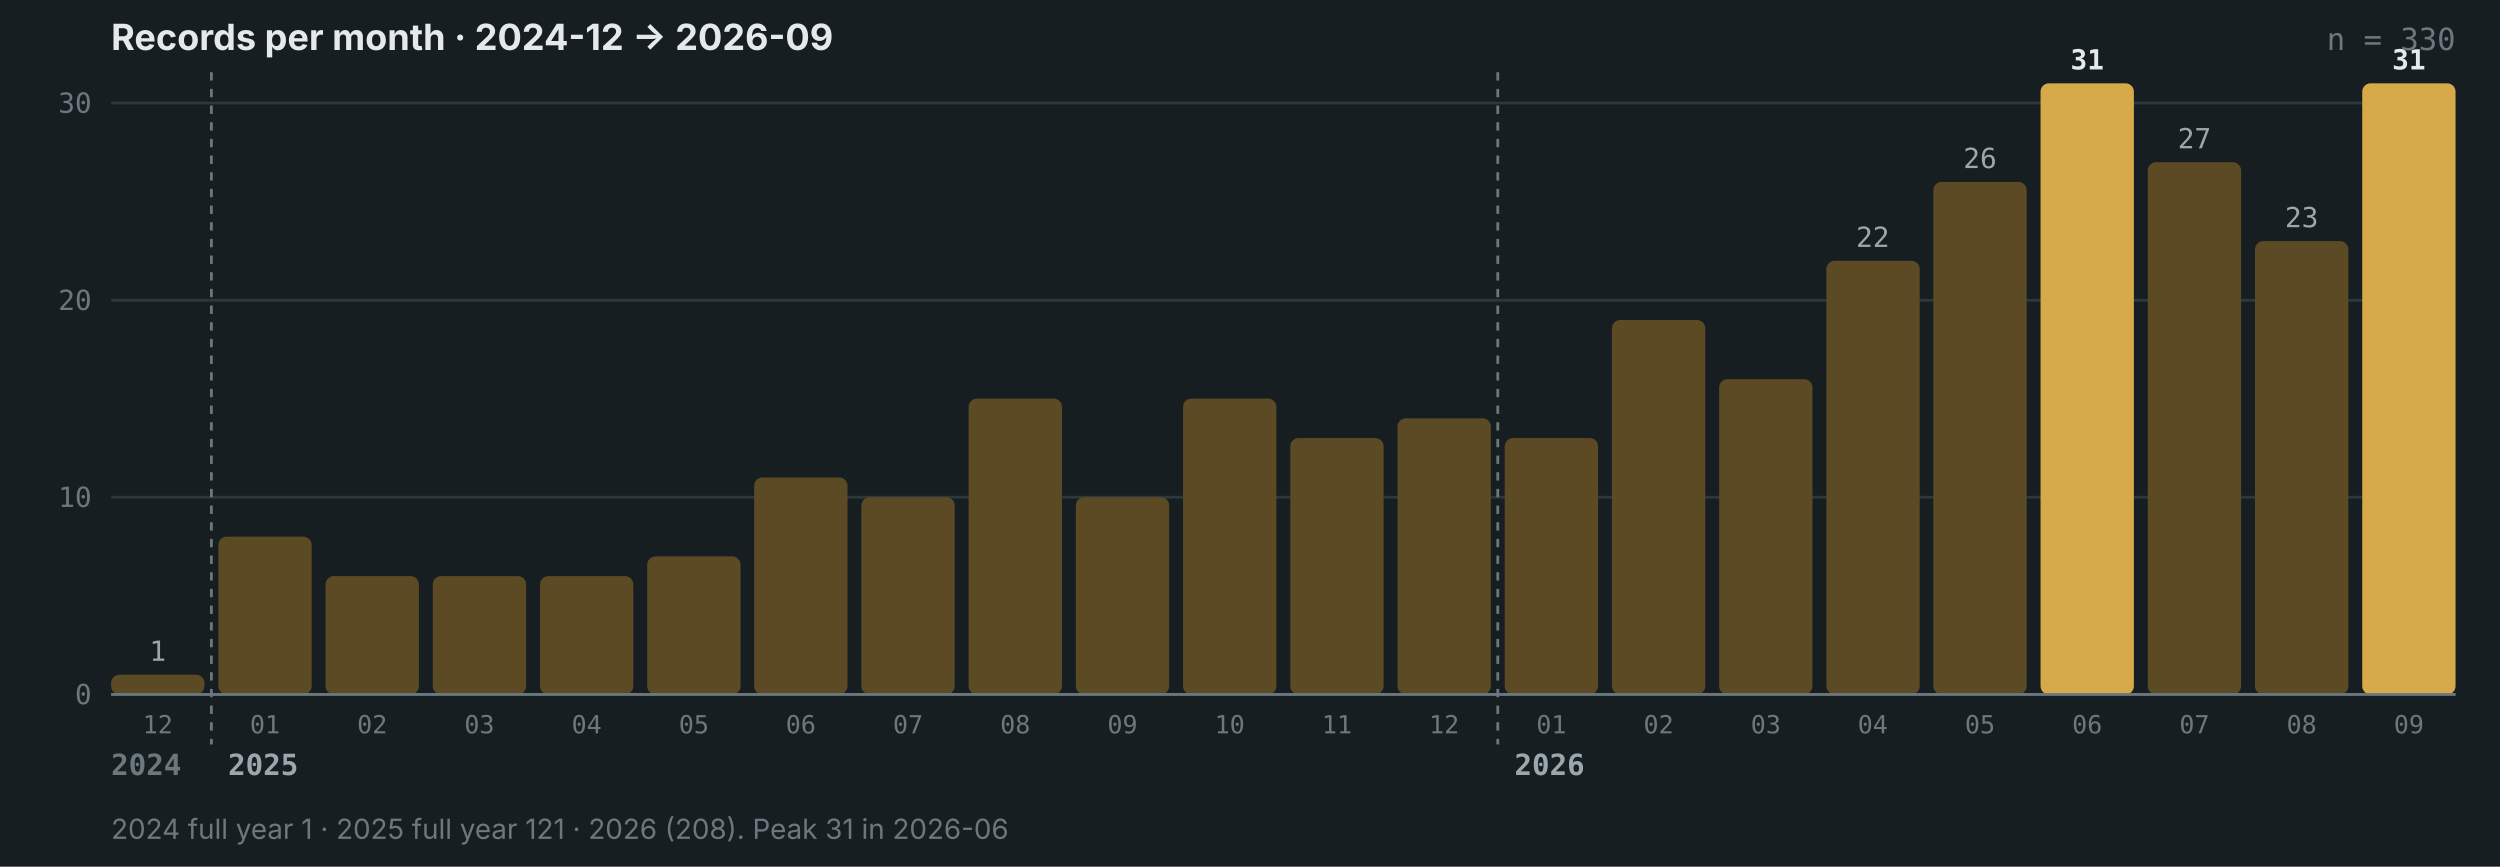
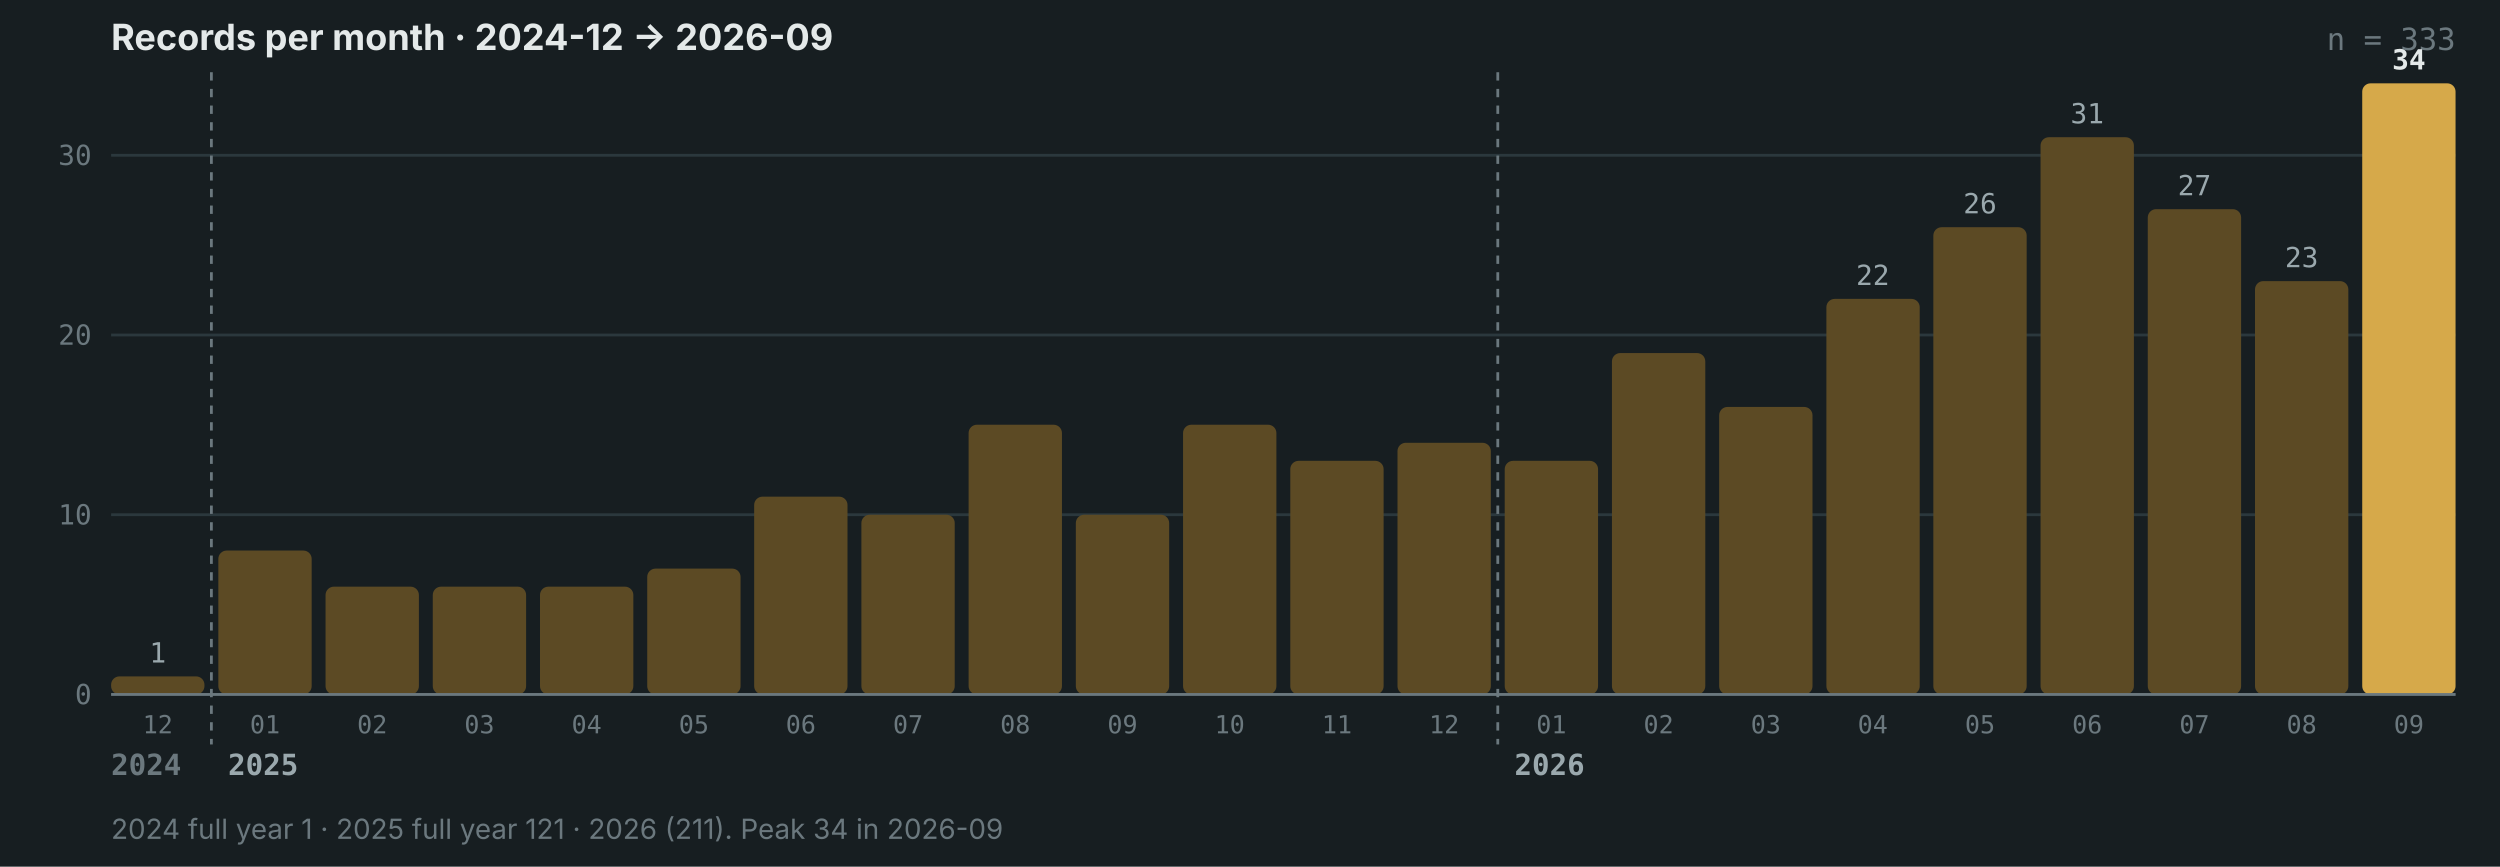
<svg xmlns="http://www.w3.org/2000/svg" viewBox="0 0 900 312" width="900" height="312" role="img" font-family="ui-sans-serif,-apple-system,'Segoe UI','PingFang SC','Microsoft YaHei',sans-serif">
  <rect width="900" height="312" fill="#171E21" />
  <text x="40" y="18" font-size="13" font-weight="700" fill="#E4E9E9">Records per month · 2024-12 → 2026-09</text>
-   <text x="884" y="18" font-size="11" text-anchor="end" fill="#6B787E" font-family="ui-monospace,'SF Mono','Cascadia Mono','Consolas',monospace">n = 330</text>
+   <text x="884" y="18" font-size="11" text-anchor="end" fill="#6B787E" font-family="ui-monospace,'SF Mono','Cascadia Mono','Consolas',monospace">n = 333</text>
  <line x1="40" y1="250.0" x2="884" y2="250.0" stroke="#2B383D" stroke-width="1" />
  <text x="33" y="253.5" font-size="10" text-anchor="end" fill="#6B787E" font-family="ui-monospace,'SF Mono','Cascadia Mono','Consolas',monospace">0</text>
-   <line x1="40" y1="179.0" x2="884" y2="179.0" stroke="#2B383D" stroke-width="1" />
-   <text x="33" y="182.5" font-size="10" text-anchor="end" fill="#6B787E" font-family="ui-monospace,'SF Mono','Cascadia Mono','Consolas',monospace">10</text>
-   <line x1="40" y1="108.1" x2="884" y2="108.1" stroke="#2B383D" stroke-width="1" />
-   <text x="33" y="111.6" font-size="10" text-anchor="end" fill="#6B787E" font-family="ui-monospace,'SF Mono','Cascadia Mono','Consolas',monospace">20</text>
-   <line x1="40" y1="37.1" x2="884" y2="37.1" stroke="#2B383D" stroke-width="1" />
-   <text x="33" y="40.6" font-size="10" text-anchor="end" fill="#6B787E" font-family="ui-monospace,'SF Mono','Cascadia Mono','Consolas',monospace">30</text>
+   <line x1="40" y1="185.3" x2="884" y2="185.3" stroke="#2B383D" stroke-width="1" />
+   <text x="33" y="188.8" font-size="10" text-anchor="end" fill="#6B787E" font-family="ui-monospace,'SF Mono','Cascadia Mono','Consolas',monospace">10</text>
+   <line x1="40" y1="120.6" x2="884" y2="120.6" stroke="#2B383D" stroke-width="1" />
+   <text x="33" y="124.1" font-size="10" text-anchor="end" fill="#6B787E" font-family="ui-monospace,'SF Mono','Cascadia Mono','Consolas',monospace">20</text>
+   <line x1="40" y1="55.9" x2="884" y2="55.9" stroke="#2B383D" stroke-width="1" />
+   <text x="33" y="59.4" font-size="10" text-anchor="end" fill="#6B787E" font-family="ui-monospace,'SF Mono','Cascadia Mono','Consolas',monospace">30</text>
  <line x1="76.1" y1="26" x2="76.1" y2="268" stroke="#6B787E" stroke-width="1" stroke-dasharray="3 3" />
  <text x="82.1" y="279.0" font-size="10.5" font-weight="700" fill="#9AA8AD" font-family="ui-monospace,'SF Mono','Cascadia Mono','Consolas',monospace">2025</text>
  <line x1="539.2" y1="26" x2="539.2" y2="268" stroke="#6B787E" stroke-width="1" stroke-dasharray="3 3" />
  <text x="545.2" y="279.0" font-size="10.5" font-weight="700" fill="#9AA8AD" font-family="ui-monospace,'SF Mono','Cascadia Mono','Consolas',monospace">2026</text>
-   <rect x="40.0" y="242.9" width="33.6" height="7.1" rx="3" fill="#5C4A24" />
-   <text x="56.8" y="237.9" font-size="10" text-anchor="middle" fill="#9AA8AD" font-family="ui-monospace,'SF Mono','Cascadia Mono','Consolas',monospace" font-weight="500">1</text>
+   <rect x="40.0" y="243.5" width="33.6" height="6.5" rx="3" fill="#5C4A24" />
+   <text x="56.8" y="238.5" font-size="10" text-anchor="middle" fill="#9AA8AD" font-family="ui-monospace,'SF Mono','Cascadia Mono','Consolas',monospace" font-weight="500">1</text>
  <text x="56.8" y="264.0" font-size="9" text-anchor="middle" fill="#6B787E" font-family="ui-monospace,'SF Mono','Cascadia Mono','Consolas',monospace">12</text>
-   <rect x="78.6" y="193.2" width="33.6" height="56.8" rx="3" fill="#5C4A24" />
+   <rect x="78.6" y="198.2" width="33.6" height="51.8" rx="3" fill="#5C4A24" />
  <text x="95.4" y="264.0" font-size="9" text-anchor="middle" fill="#6B787E" font-family="ui-monospace,'SF Mono','Cascadia Mono','Consolas',monospace">01</text>
-   <rect x="117.2" y="207.4" width="33.6" height="42.6" rx="3" fill="#5C4A24" />
+   <rect x="117.2" y="211.2" width="33.6" height="38.8" rx="3" fill="#5C4A24" />
  <text x="134.0" y="264.0" font-size="9" text-anchor="middle" fill="#6B787E" font-family="ui-monospace,'SF Mono','Cascadia Mono','Consolas',monospace">02</text>
-   <rect x="155.8" y="207.4" width="33.6" height="42.6" rx="3" fill="#5C4A24" />
+   <rect x="155.8" y="211.2" width="33.6" height="38.8" rx="3" fill="#5C4A24" />
  <text x="172.6" y="264.0" font-size="9" text-anchor="middle" fill="#6B787E" font-family="ui-monospace,'SF Mono','Cascadia Mono','Consolas',monospace">03</text>
-   <rect x="194.4" y="207.4" width="33.6" height="42.6" rx="3" fill="#5C4A24" />
+   <rect x="194.4" y="211.2" width="33.6" height="38.8" rx="3" fill="#5C4A24" />
  <text x="211.2" y="264.0" font-size="9" text-anchor="middle" fill="#6B787E" font-family="ui-monospace,'SF Mono','Cascadia Mono','Consolas',monospace">04</text>
-   <rect x="233.0" y="200.3" width="33.6" height="49.7" rx="3" fill="#5C4A24" />
+   <rect x="233.0" y="204.7" width="33.6" height="45.3" rx="3" fill="#5C4A24" />
  <text x="249.8" y="264.0" font-size="9" text-anchor="middle" fill="#6B787E" font-family="ui-monospace,'SF Mono','Cascadia Mono','Consolas',monospace">05</text>
-   <rect x="271.5" y="171.9" width="33.6" height="78.1" rx="3" fill="#5C4A24" />
+   <rect x="271.5" y="178.8" width="33.6" height="71.2" rx="3" fill="#5C4A24" />
  <text x="288.3" y="264.0" font-size="9" text-anchor="middle" fill="#6B787E" font-family="ui-monospace,'SF Mono','Cascadia Mono','Consolas',monospace">06</text>
-   <rect x="310.1" y="179.0" width="33.6" height="71.0" rx="3" fill="#5C4A24" />
+   <rect x="310.1" y="185.3" width="33.6" height="64.7" rx="3" fill="#5C4A24" />
  <text x="326.9" y="264.0" font-size="9" text-anchor="middle" fill="#6B787E" font-family="ui-monospace,'SF Mono','Cascadia Mono','Consolas',monospace">07</text>
-   <rect x="348.7" y="143.5" width="33.6" height="106.5" rx="3" fill="#5C4A24" />
+   <rect x="348.7" y="152.9" width="33.6" height="97.1" rx="3" fill="#5C4A24" />
  <text x="365.5" y="264.0" font-size="9" text-anchor="middle" fill="#6B787E" font-family="ui-monospace,'SF Mono','Cascadia Mono','Consolas',monospace">08</text>
-   <rect x="387.3" y="179.0" width="33.6" height="71.0" rx="3" fill="#5C4A24" />
+   <rect x="387.3" y="185.3" width="33.6" height="64.7" rx="3" fill="#5C4A24" />
  <text x="404.1" y="264.0" font-size="9" text-anchor="middle" fill="#6B787E" font-family="ui-monospace,'SF Mono','Cascadia Mono','Consolas',monospace">09</text>
-   <rect x="425.9" y="143.5" width="33.6" height="106.5" rx="3" fill="#5C4A24" />
+   <rect x="425.9" y="152.9" width="33.6" height="97.1" rx="3" fill="#5C4A24" />
  <text x="442.7" y="264.0" font-size="9" text-anchor="middle" fill="#6B787E" font-family="ui-monospace,'SF Mono','Cascadia Mono','Consolas',monospace">10</text>
-   <rect x="464.5" y="157.7" width="33.6" height="92.3" rx="3" fill="#5C4A24" />
+   <rect x="464.5" y="165.9" width="33.6" height="84.1" rx="3" fill="#5C4A24" />
  <text x="481.3" y="264.0" font-size="9" text-anchor="middle" fill="#6B787E" font-family="ui-monospace,'SF Mono','Cascadia Mono','Consolas',monospace">11</text>
-   <rect x="503.1" y="150.6" width="33.6" height="99.4" rx="3" fill="#5C4A24" />
+   <rect x="503.1" y="159.4" width="33.6" height="90.6" rx="3" fill="#5C4A24" />
  <text x="519.9" y="264.0" font-size="9" text-anchor="middle" fill="#6B787E" font-family="ui-monospace,'SF Mono','Cascadia Mono','Consolas',monospace">12</text>
-   <rect x="541.7" y="157.7" width="33.6" height="92.3" rx="3" fill="#5C4A24" />
+   <rect x="541.7" y="165.9" width="33.6" height="84.1" rx="3" fill="#5C4A24" />
  <text x="558.5" y="264.0" font-size="9" text-anchor="middle" fill="#6B787E" font-family="ui-monospace,'SF Mono','Cascadia Mono','Consolas',monospace">01</text>
-   <rect x="580.3" y="115.2" width="33.6" height="134.8" rx="3" fill="#5C4A24" />
+   <rect x="580.3" y="127.1" width="33.6" height="122.9" rx="3" fill="#5C4A24" />
  <text x="597.1" y="264.0" font-size="9" text-anchor="middle" fill="#6B787E" font-family="ui-monospace,'SF Mono','Cascadia Mono','Consolas',monospace">02</text>
-   <rect x="618.9" y="136.5" width="33.6" height="113.5" rx="3" fill="#5C4A24" />
+   <rect x="618.9" y="146.5" width="33.6" height="103.5" rx="3" fill="#5C4A24" />
  <text x="635.7" y="264.0" font-size="9" text-anchor="middle" fill="#6B787E" font-family="ui-monospace,'SF Mono','Cascadia Mono','Consolas',monospace">03</text>
-   <rect x="657.5" y="93.9" width="33.6" height="156.1" rx="3" fill="#5C4A24" />
-   <text x="674.2" y="88.9" font-size="10" text-anchor="middle" fill="#9AA8AD" font-family="ui-monospace,'SF Mono','Cascadia Mono','Consolas',monospace" font-weight="500">22</text>
+   <rect x="657.5" y="107.6" width="33.6" height="142.4" rx="3" fill="#5C4A24" />
+   <text x="674.2" y="102.6" font-size="10" text-anchor="middle" fill="#9AA8AD" font-family="ui-monospace,'SF Mono','Cascadia Mono','Consolas',monospace" font-weight="500">22</text>
  <text x="674.2" y="264.0" font-size="9" text-anchor="middle" fill="#6B787E" font-family="ui-monospace,'SF Mono','Cascadia Mono','Consolas',monospace">04</text>
-   <rect x="696.0" y="65.5" width="33.6" height="184.5" rx="3" fill="#5C4A24" />
-   <text x="712.8" y="60.5" font-size="10" text-anchor="middle" fill="#9AA8AD" font-family="ui-monospace,'SF Mono','Cascadia Mono','Consolas',monospace" font-weight="500">26</text>
+   <rect x="696.0" y="81.8" width="33.6" height="168.2" rx="3" fill="#5C4A24" />
+   <text x="712.8" y="76.8" font-size="10" text-anchor="middle" fill="#9AA8AD" font-family="ui-monospace,'SF Mono','Cascadia Mono','Consolas',monospace" font-weight="500">26</text>
  <text x="712.8" y="264.0" font-size="9" text-anchor="middle" fill="#6B787E" font-family="ui-monospace,'SF Mono','Cascadia Mono','Consolas',monospace">05</text>
-   <rect x="734.6" y="30.0" width="33.6" height="220.0" rx="3" fill="#D6A94A" />
-   <text x="751.4" y="25.0" font-size="10" text-anchor="middle" fill="#E4E9E9" font-family="ui-monospace,'SF Mono','Cascadia Mono','Consolas',monospace" font-weight="700">31</text>
+   <rect x="734.6" y="49.4" width="33.6" height="200.6" rx="3" fill="#5C4A24" />
+   <text x="751.4" y="44.4" font-size="10" text-anchor="middle" fill="#9AA8AD" font-family="ui-monospace,'SF Mono','Cascadia Mono','Consolas',monospace" font-weight="500">31</text>
  <text x="751.4" y="264.0" font-size="9" text-anchor="middle" fill="#6B787E" font-family="ui-monospace,'SF Mono','Cascadia Mono','Consolas',monospace">06</text>
-   <rect x="773.2" y="58.4" width="33.6" height="191.6" rx="3" fill="#5C4A24" />
-   <text x="790.0" y="53.4" font-size="10" text-anchor="middle" fill="#9AA8AD" font-family="ui-monospace,'SF Mono','Cascadia Mono','Consolas',monospace" font-weight="500">27</text>
+   <rect x="773.2" y="75.3" width="33.6" height="174.7" rx="3" fill="#5C4A24" />
+   <text x="790.0" y="70.3" font-size="10" text-anchor="middle" fill="#9AA8AD" font-family="ui-monospace,'SF Mono','Cascadia Mono','Consolas',monospace" font-weight="500">27</text>
  <text x="790.0" y="264.0" font-size="9" text-anchor="middle" fill="#6B787E" font-family="ui-monospace,'SF Mono','Cascadia Mono','Consolas',monospace">07</text>
-   <rect x="811.8" y="86.8" width="33.6" height="163.2" rx="3" fill="#5C4A24" />
-   <text x="828.6" y="81.8" font-size="10" text-anchor="middle" fill="#9AA8AD" font-family="ui-monospace,'SF Mono','Cascadia Mono','Consolas',monospace" font-weight="500">23</text>
+   <rect x="811.8" y="101.2" width="33.6" height="148.8" rx="3" fill="#5C4A24" />
+   <text x="828.6" y="96.2" font-size="10" text-anchor="middle" fill="#9AA8AD" font-family="ui-monospace,'SF Mono','Cascadia Mono','Consolas',monospace" font-weight="500">23</text>
  <text x="828.6" y="264.0" font-size="9" text-anchor="middle" fill="#6B787E" font-family="ui-monospace,'SF Mono','Cascadia Mono','Consolas',monospace">08</text>
  <rect x="850.4" y="30.0" width="33.6" height="220.0" rx="3" fill="#D6A94A" />
-   <text x="867.2" y="25.0" font-size="10" text-anchor="middle" fill="#E4E9E9" font-family="ui-monospace,'SF Mono','Cascadia Mono','Consolas',monospace" font-weight="700">31</text>
+   <text x="867.2" y="25.0" font-size="10" text-anchor="middle" fill="#E4E9E9" font-family="ui-monospace,'SF Mono','Cascadia Mono','Consolas',monospace" font-weight="700">34</text>
  <text x="867.2" y="264.0" font-size="9" text-anchor="middle" fill="#6B787E" font-family="ui-monospace,'SF Mono','Cascadia Mono','Consolas',monospace">09</text>
  <line x1="40" y1="250" x2="884" y2="250" stroke="#6B787E" stroke-width="1" />
  <text x="40" y="279.0" font-size="10.5" font-weight="700" fill="#6B787E" font-family="ui-monospace,'SF Mono','Cascadia Mono','Consolas',monospace">2024</text>
-   <text x="40" y="302" font-size="10" fill="#6B787E">2024 full year 1 · 2025 full year 121 · 2026 (208). Peak 31 in 2026-06</text>
+   <text x="40" y="302" font-size="10" fill="#6B787E">2024 full year 1 · 2025 full year 121 · 2026 (211). Peak 34 in 2026-09</text>
</svg>
